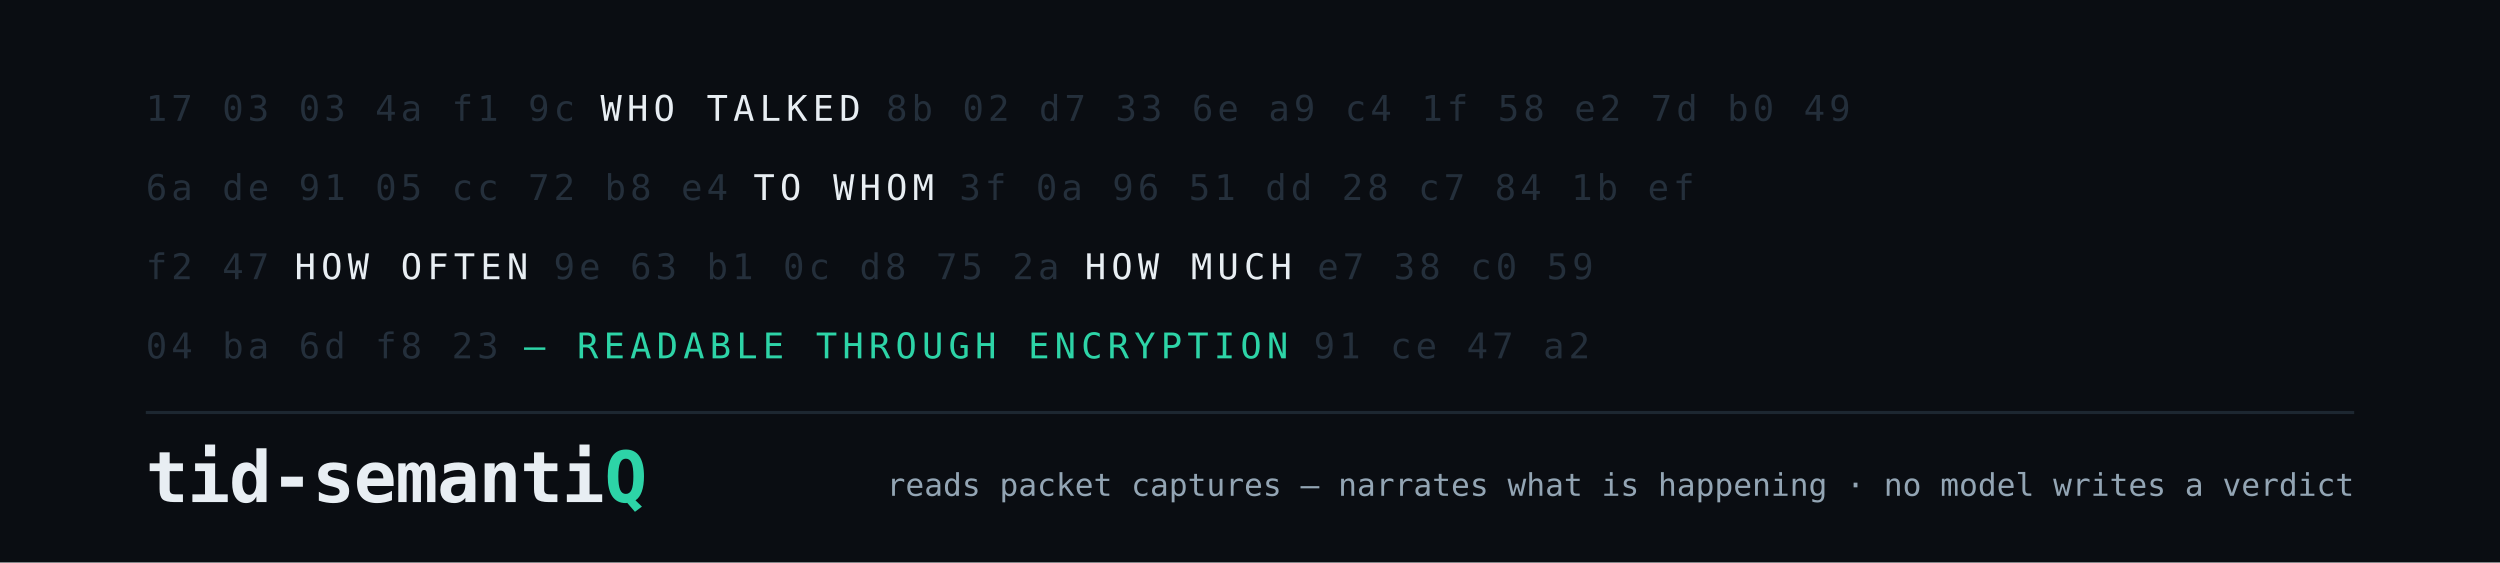
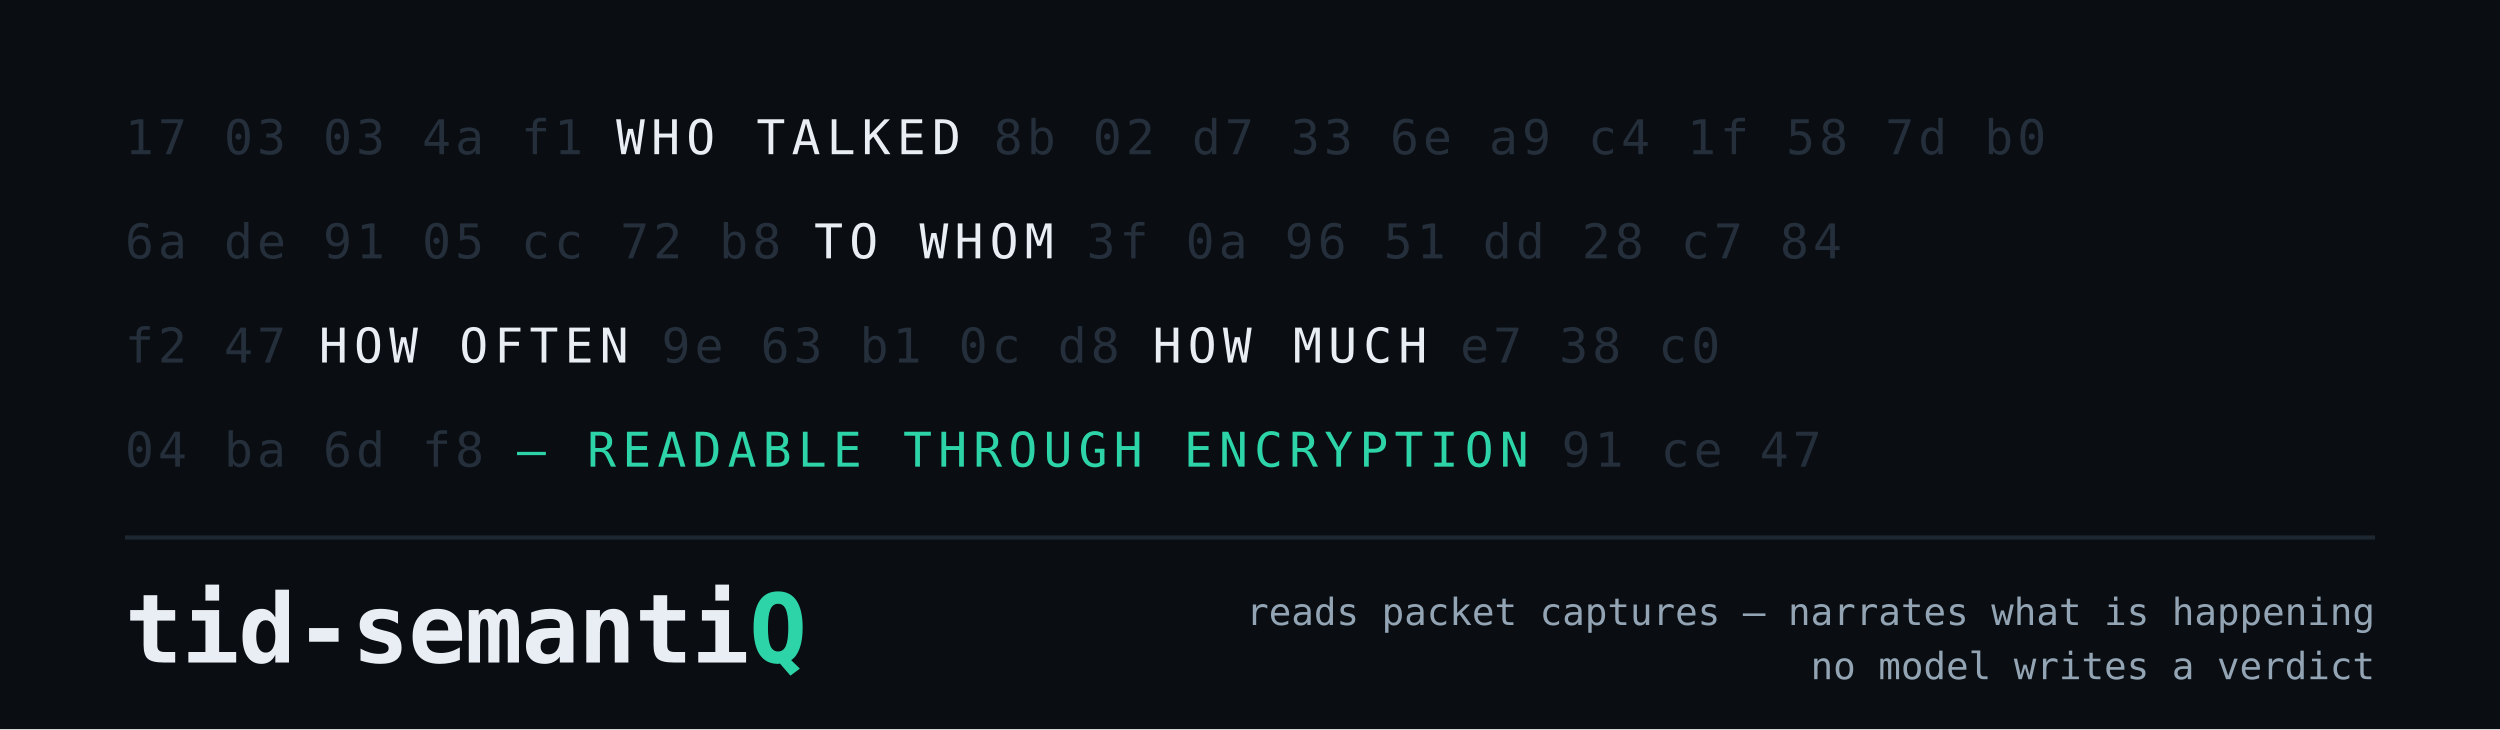
- <svg xmlns="http://www.w3.org/2000/svg" viewBox="0 0 1200 270" role="img" aria-label="tid-semantiQ — who talked, to whom, how often, how much: readable through encryption.">
-   <rect width="1200" height="270" fill="#0a0d12" />
-   <g font-family="ui-monospace,Menlo,Consolas,monospace" font-size="17" letter-spacing="2">
-     <text x="70" y="58" fill="#242f3b">17 03 03 4a f1 9c
-       <tspan fill="#e8eef3" letter-spacing="2.5">WHO TALKED</tspan>
-       8b 02 d7 33 6e a9 c4 1f 58 e2 7d b0 49</text>
-     <text x="70" y="96" fill="#242f3b">6a de 91 05 cc 72 b8 e4
-       <tspan fill="#e8eef3" letter-spacing="2.5">TO WHOM</tspan>
-       3f 0a 96 51 dd 28 c7 84 1b ef</text>
-     <text x="70" y="134" fill="#242f3b">f2 47
-       <tspan fill="#e8eef3" letter-spacing="2.5">HOW OFTEN</tspan>
-       9e 63 b1 0c d8 75 2a
-       <tspan fill="#e8eef3" letter-spacing="2.5">HOW MUCH</tspan>
-       e7 38 c0 59</text>
-     <text x="70" y="172" fill="#242f3b">04 ba 6d f8 23
-       <tspan fill="#2dd4a7" letter-spacing="2.5">— READABLE THROUGH ENCRYPTION</tspan>
-       91 ce 47 a2</text>
+ <svg xmlns="http://www.w3.org/2000/svg" viewBox="0 0 1200 350" role="img" aria-label="tid-semantiQ — who talked, to whom, how often, how much: readable through encryption.">
+   <rect width="1200" height="350" fill="#0a0d12" />
+   <g font-family="ui-monospace,Menlo,Consolas,monospace" font-size="23" letter-spacing="2">
+     <text x="60" y="74" fill="#242f3b">17 03 03 4a f1
+       <tspan fill="#e8eef3" letter-spacing="3">WHO TALKED</tspan>
+       8b 02 d7 33 6e a9 c4 1f 58 7d b0</text>
+     <text x="60" y="124" fill="#242f3b">6a de 91 05 cc 72 b8
+       <tspan fill="#e8eef3" letter-spacing="3">TO WHOM</tspan>
+       3f 0a 96 51 dd 28 c7 84</text>
+     <text x="60" y="174" fill="#242f3b">f2 47
+       <tspan fill="#e8eef3" letter-spacing="3">HOW OFTEN</tspan>
+       9e 63 b1 0c d8
+       <tspan fill="#e8eef3" letter-spacing="3">HOW MUCH</tspan>
+       e7 38 c0</text>
+     <text x="60" y="224" fill="#242f3b">04 ba 6d f8
+       <tspan fill="#2dd4a7" letter-spacing="3">— READABLE THROUGH ENCRYPTION</tspan>
+       91 ce 47</text>
  </g>
-   <line x1="70" y1="198" x2="1130" y2="198" stroke="#1d2731" stroke-width="1.5" />
+   <line x1="60" y1="258" x2="1140" y2="258" stroke="#1d2731" stroke-width="2" />
  <g font-family="ui-monospace,Menlo,Consolas,monospace">
-     <text x="70" y="241" font-size="34" font-weight="700" fill="#e8eef3" letter-spacing="-0.5">tid-semanti<tspan fill="#2dd4a7">Q</tspan>
+     <text x="60" y="318" font-size="46" font-weight="700" fill="#e8eef3" letter-spacing="-0.5">tid-semanti<tspan fill="#2dd4a7">Q</tspan>
    </text>
-     <text x="1130" y="238" text-anchor="end" font-size="15" fill="#93a5b4">
-       reads packet captures — narrates what is happening · no model writes a verdict</text>
+     <text x="1140" y="300" text-anchor="end" font-size="18" fill="#93a5b4">
+       reads packet captures — narrates what is happening</text>
+     <text x="1140" y="326" text-anchor="end" font-size="18" fill="#93a5b4">
+       no model writes a verdict</text>
  </g>
</svg>
